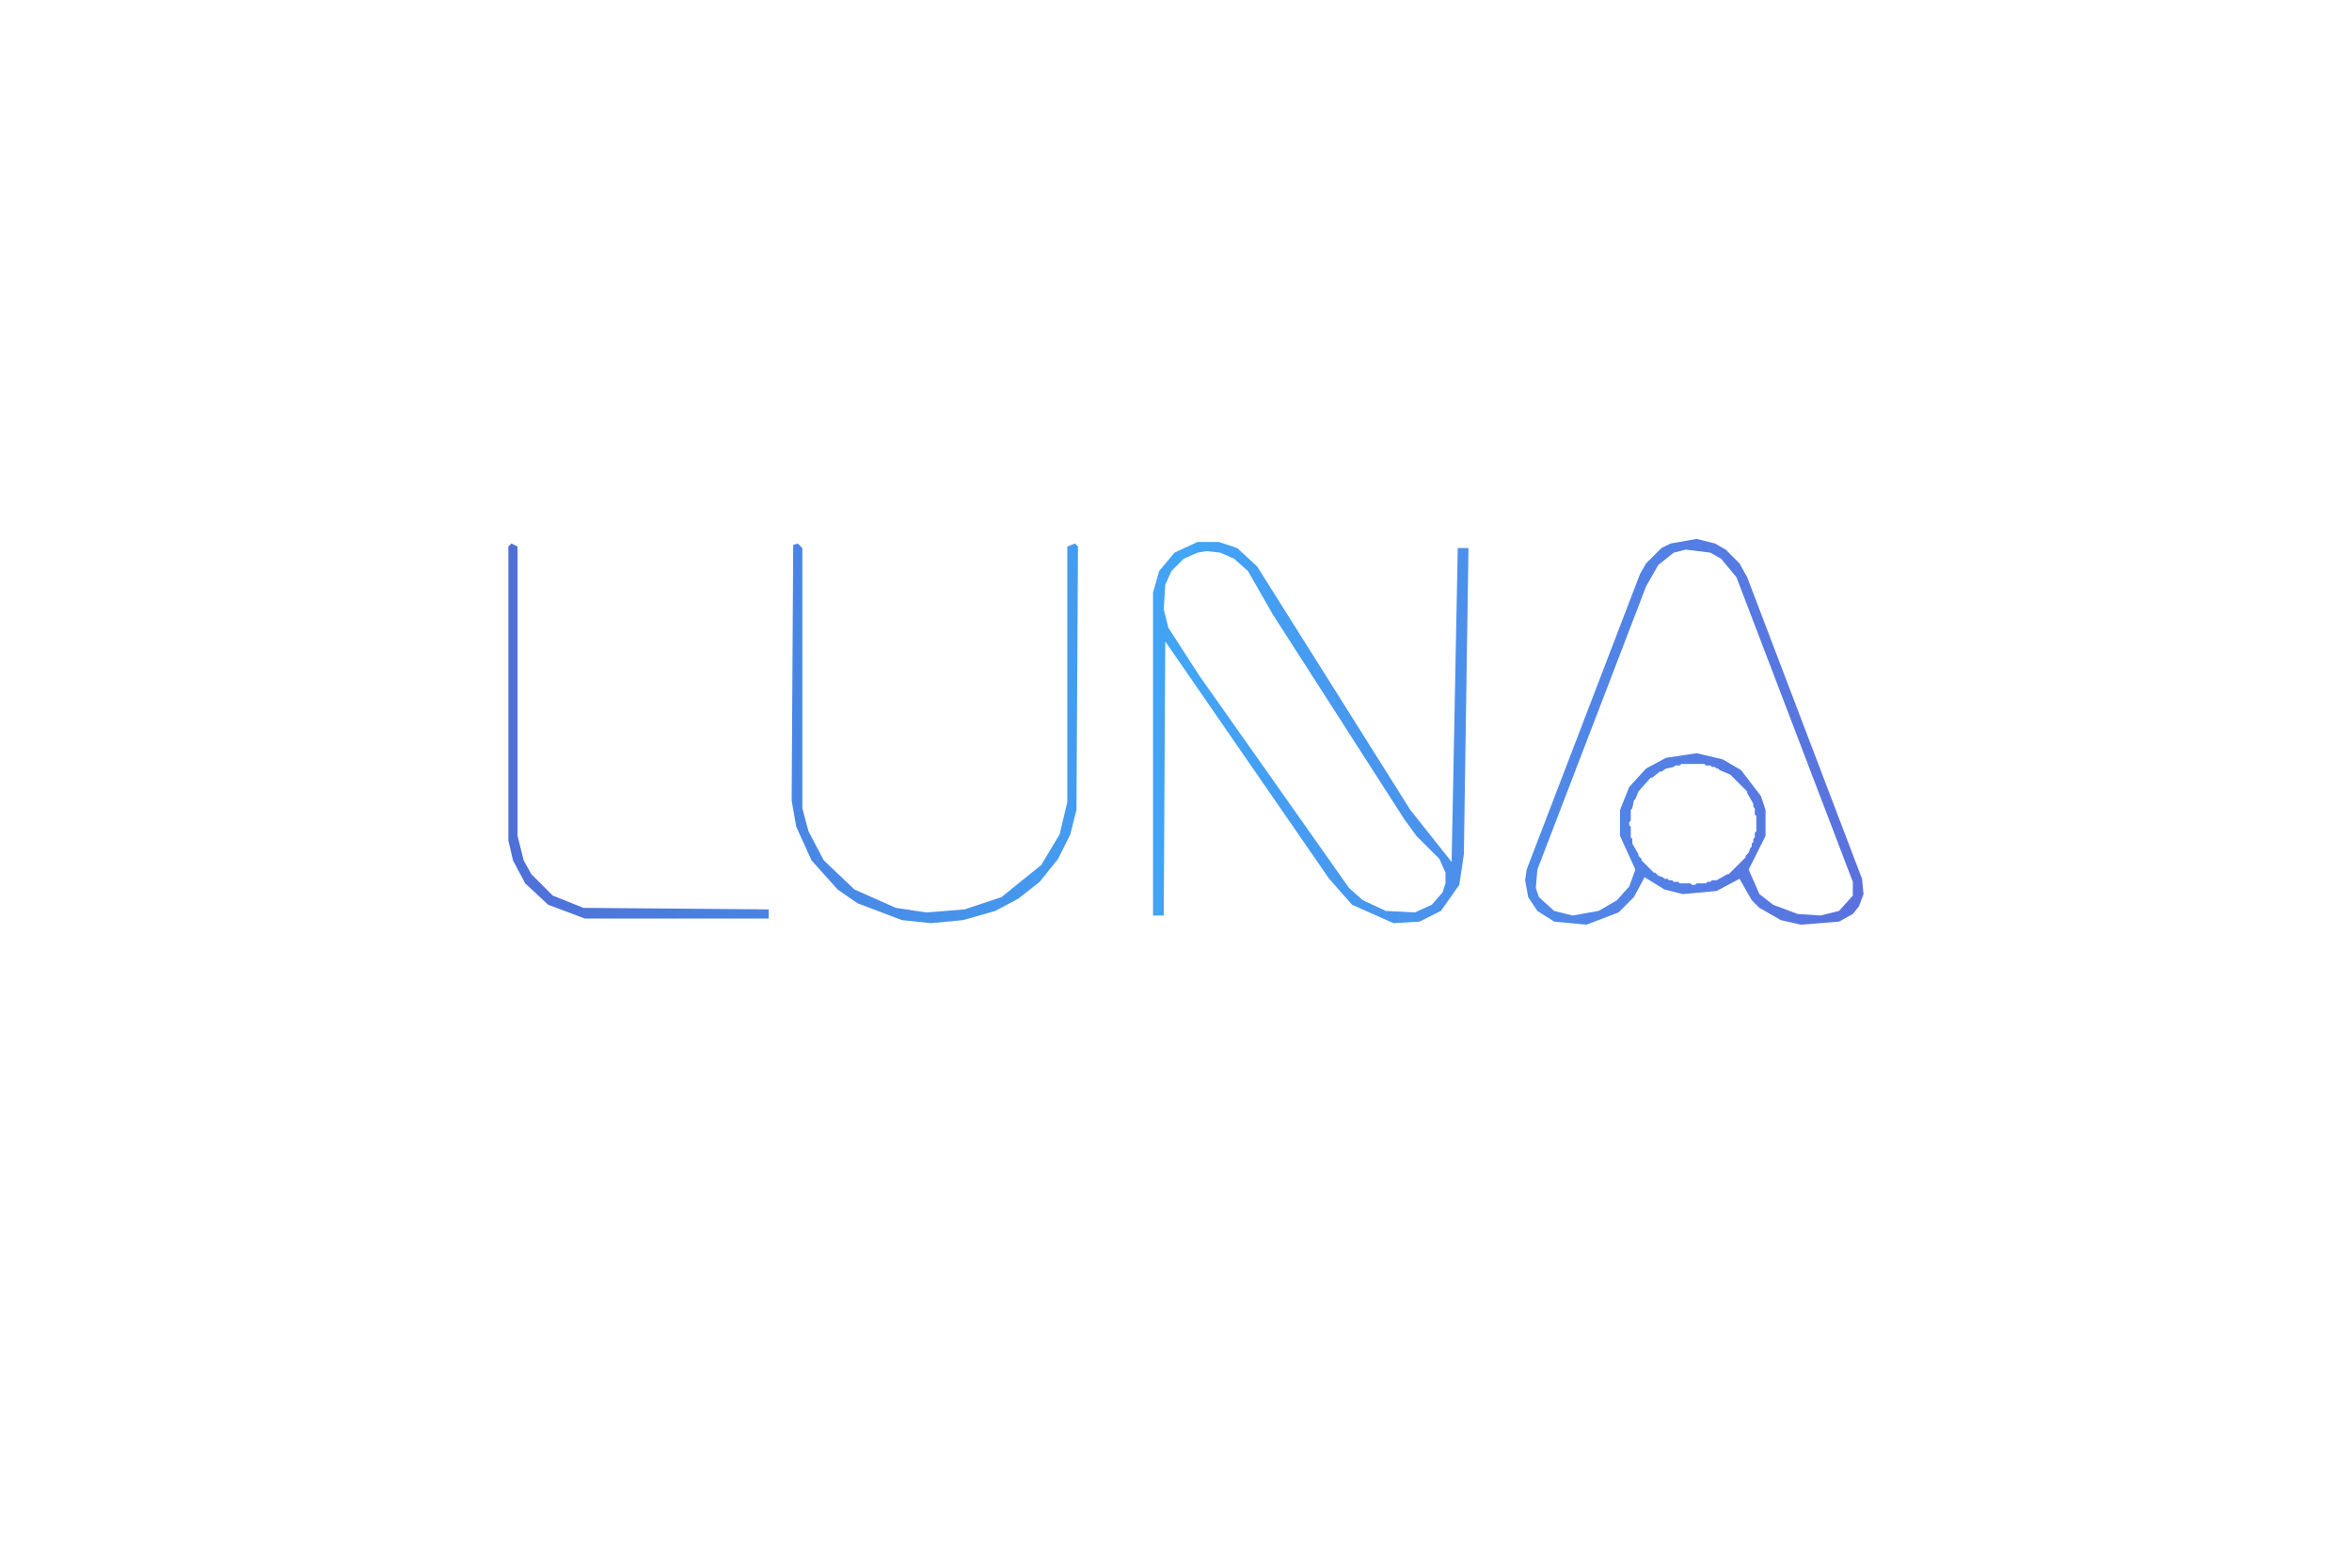
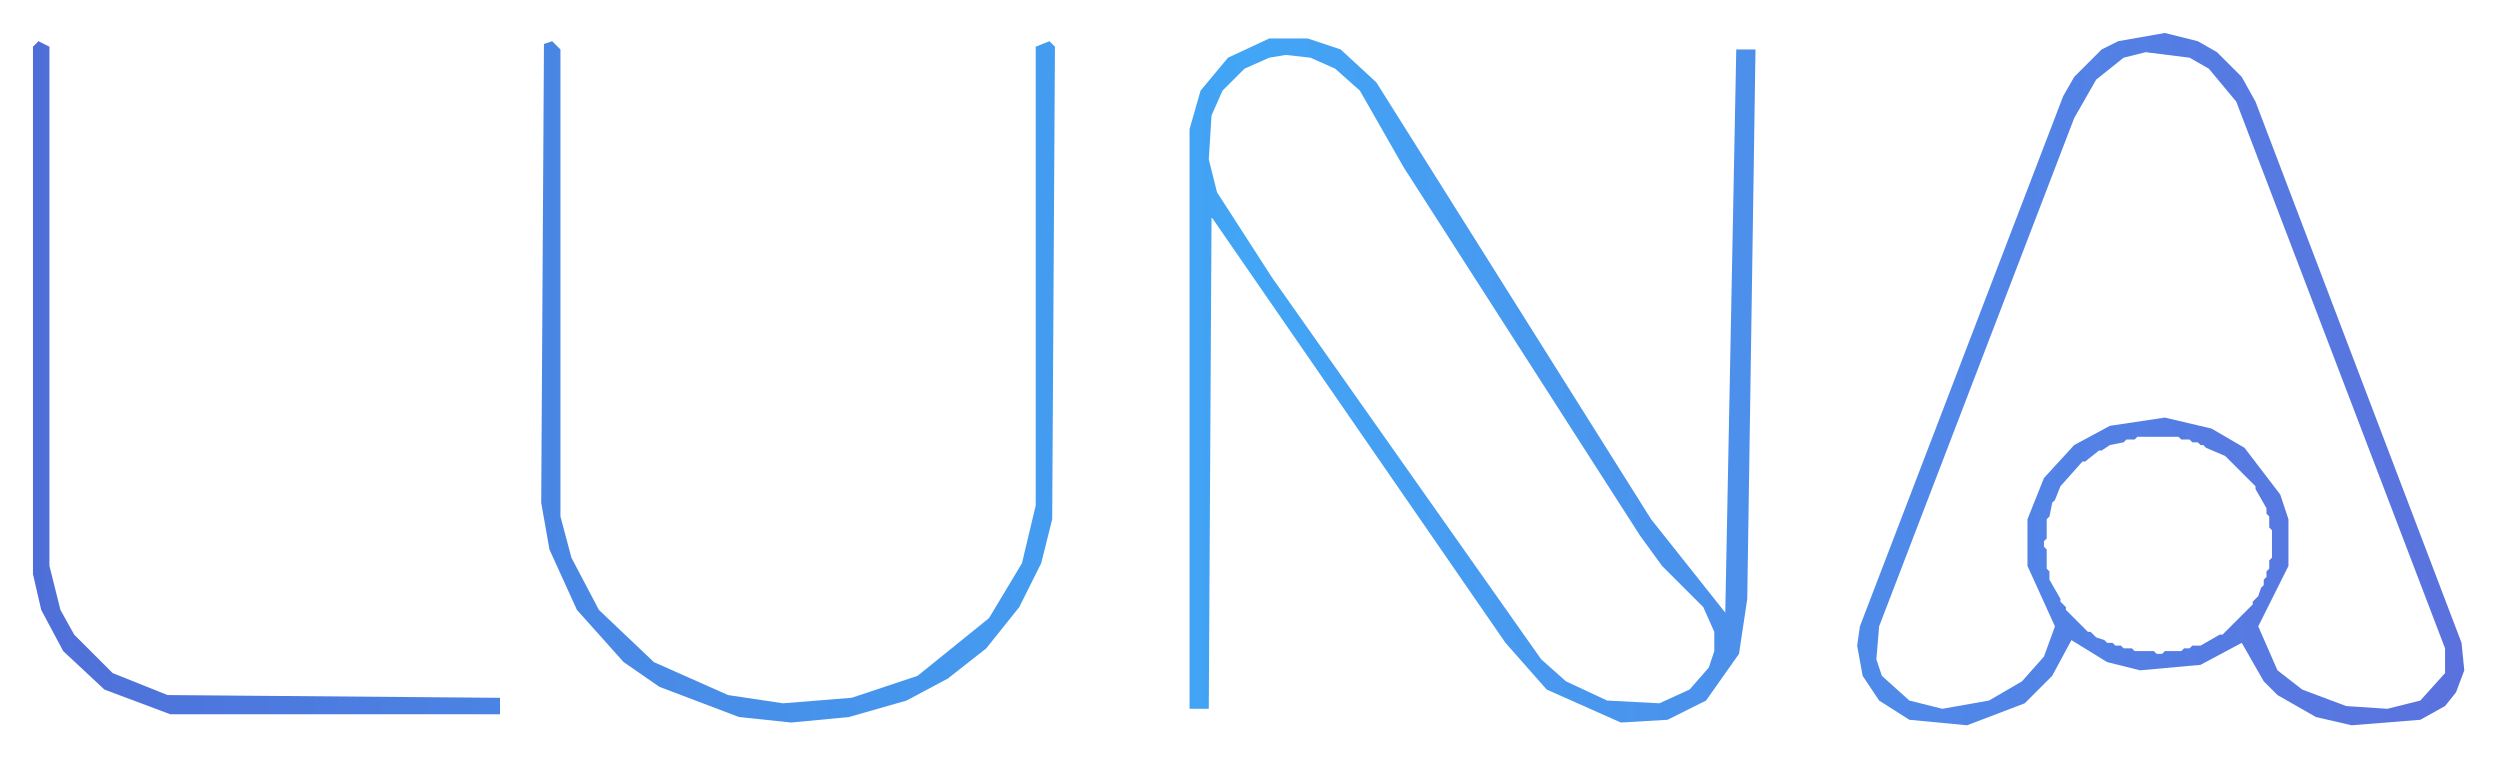
- <svg xmlns="http://www.w3.org/2000/svg" viewBox="0 0 1536 1024" fill="none">
+ <svg xmlns="http://www.w3.org/2000/svg" viewBox="320 340 910 280" fill="none">
  <defs>
    <linearGradient id="g" x1="332" y1="480" x2="1217" y2="480" gradientUnits="userSpaceOnUse">
      <stop offset="0%" stop-color="#4F6FD8" />
      <stop offset="50%" stop-color="#42A5F5" />
      <stop offset="100%" stop-color="#5A71DE" />
    </linearGradient>
  </defs>
  <g fill="url(#g)" fill-rule="evenodd" clip-rule="evenodd">
    <path d="M 518 356 L 517 523 L 520 540 L 530 562 L 547 581 L 560 590 L 589 601 L 608 603 L 629 601 L 650 595 L 665 587 L 679 576 L 691 561 L 699 545 L 703 529 L 704 357 L 702 355 L 697 357 L 697 524 L 692 545 L 680 565 L 654 586 L 630 594 L 605 596 L 585 593 L 558 581 L 538 562 L 528 543 L 524 528 L 524 358 L 521 355 Z" />
    <path d="M 334 355 L 332 357 L 332 549 L 335 562 L 343 577 L 358 591 L 382 600 L 502 600 L 502 594 L 381 593 L 361 585 L 347 571 L 342 562 L 338 546 L 338 357 Z" />
    <path d="M 767 361 L 757 373 L 753 387 L 753 598 L 760 598 L 761 419 L 868 574 L 883 591 L 910 603 L 927 602 L 941 595 L 953 578 L 956 558 L 959 358 L 952 358 L 948 563 L 921 529 L 821 370 L 808 358 L 796 354 L 782 354 Z M 773 365 L 782 361 L 788 360 L 797 361 L 806 365 L 815 373 L 831 401 L 917 535 L 925 546 L 940 561 L 944 570 L 944 577 L 942 583 L 935 591 L 924 596 L 905 595 L 890 588 L 881 580 L 783 441 L 763 410 L 760 398 L 761 382 L 765 373 Z" />
    <path d="M 1091 355 L 1085 358 L 1075 368 L 1071 375 L 997 568 L 996 575 L 998 586 L 1004 595 L 1015 602 L 1036 604 L 1057 596 L 1067 586 L 1074 573 L 1087 581 L 1099 584 L 1121 582 L 1136 574 L 1144 588 L 1149 593 L 1163 601 L 1176 604 L 1201 602 L 1210 597 L 1214 592 L 1217 584 L 1216 574 L 1141 377 L 1136 368 L 1127 359 L 1120 355 L 1108 352 Z M 1098 499 L 1113 499 L 1114 500 L 1117 500 L 1118 501 L 1120 501 L 1121 502 L 1122 502 L 1123 503 L 1130 506 L 1141 517 L 1141 518 L 1145 525 L 1145 527 L 1146 528 L 1146 532 L 1147 533 L 1147 543 L 1146 544 L 1146 547 L 1145 548 L 1145 550 L 1144 551 L 1144 553 L 1143 554 L 1142 557 L 1140 559 L 1140 560 L 1129 571 L 1128 571 L 1121 575 L 1118 575 L 1117 576 L 1115 576 L 1114 577 L 1108 577 L 1107 578 L 1105 578 L 1104 577 L 1097 577 L 1096 576 L 1093 576 L 1092 575 L 1090 575 L 1089 574 L 1087 574 L 1086 573 L 1083 572 L 1081 570 L 1080 570 L 1072 562 L 1072 561 L 1070 559 L 1070 558 L 1066 551 L 1066 548 L 1065 547 L 1065 540 L 1064 539 L 1064 537 L 1065 536 L 1065 529 L 1066 528 L 1067 523 L 1068 522 L 1070 517 L 1078 508 L 1079 508 L 1084 504 L 1085 504 L 1088 502 L 1093 501 L 1094 500 L 1097 500 Z M 1093 361 L 1101 359 L 1117 361 L 1124 365 L 1134 377 L 1210 576 L 1210 585 L 1201 595 L 1189 598 L 1174 597 L 1158 591 L 1149 584 L 1142 568 L 1153 546 L 1153 529 L 1150 520 L 1137 503 L 1125 496 L 1108 492 L 1088 495 L 1075 502 L 1064 514 L 1058 529 L 1058 546 L 1068 568 L 1064 579 L 1056 588 L 1044 595 L 1027 598 L 1015 595 L 1005 586 L 1003 580 L 1004 568 L 1075 383 L 1083 369 Z" />
  </g>
</svg>
